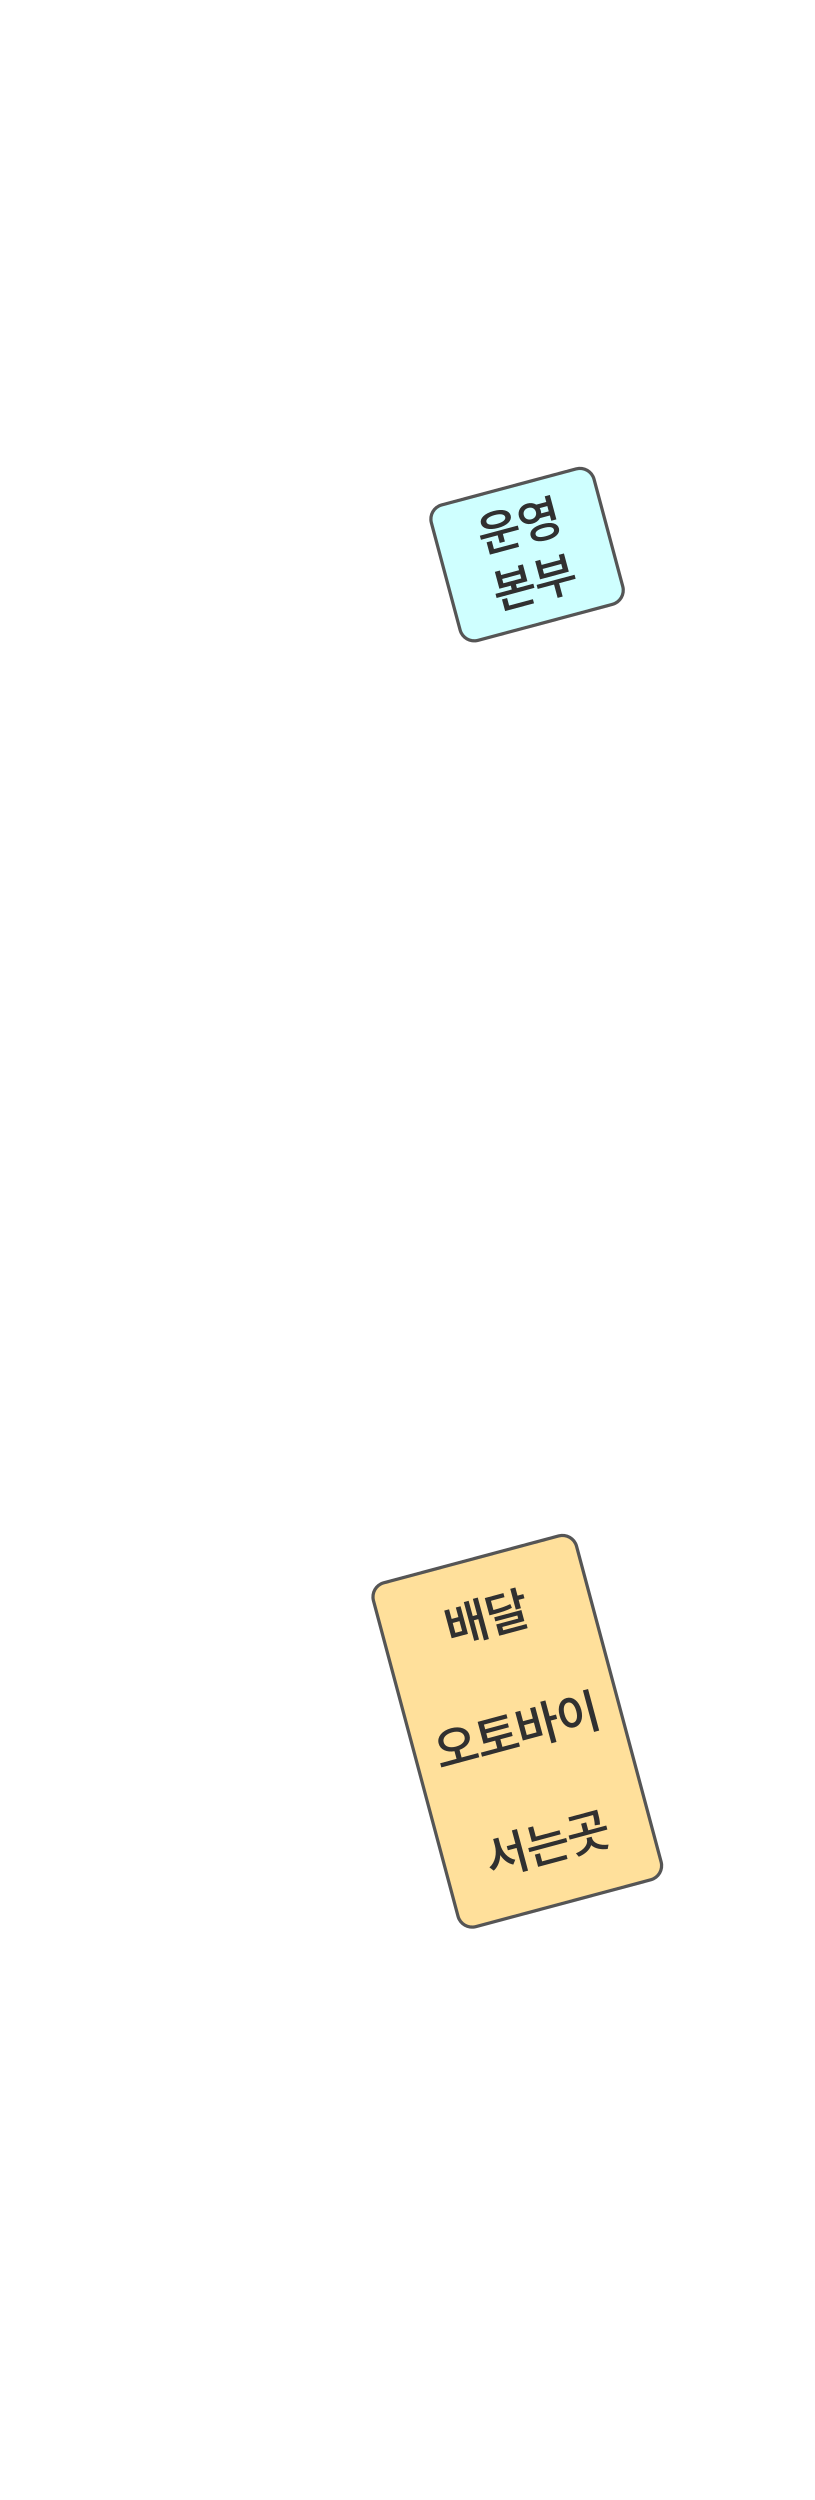
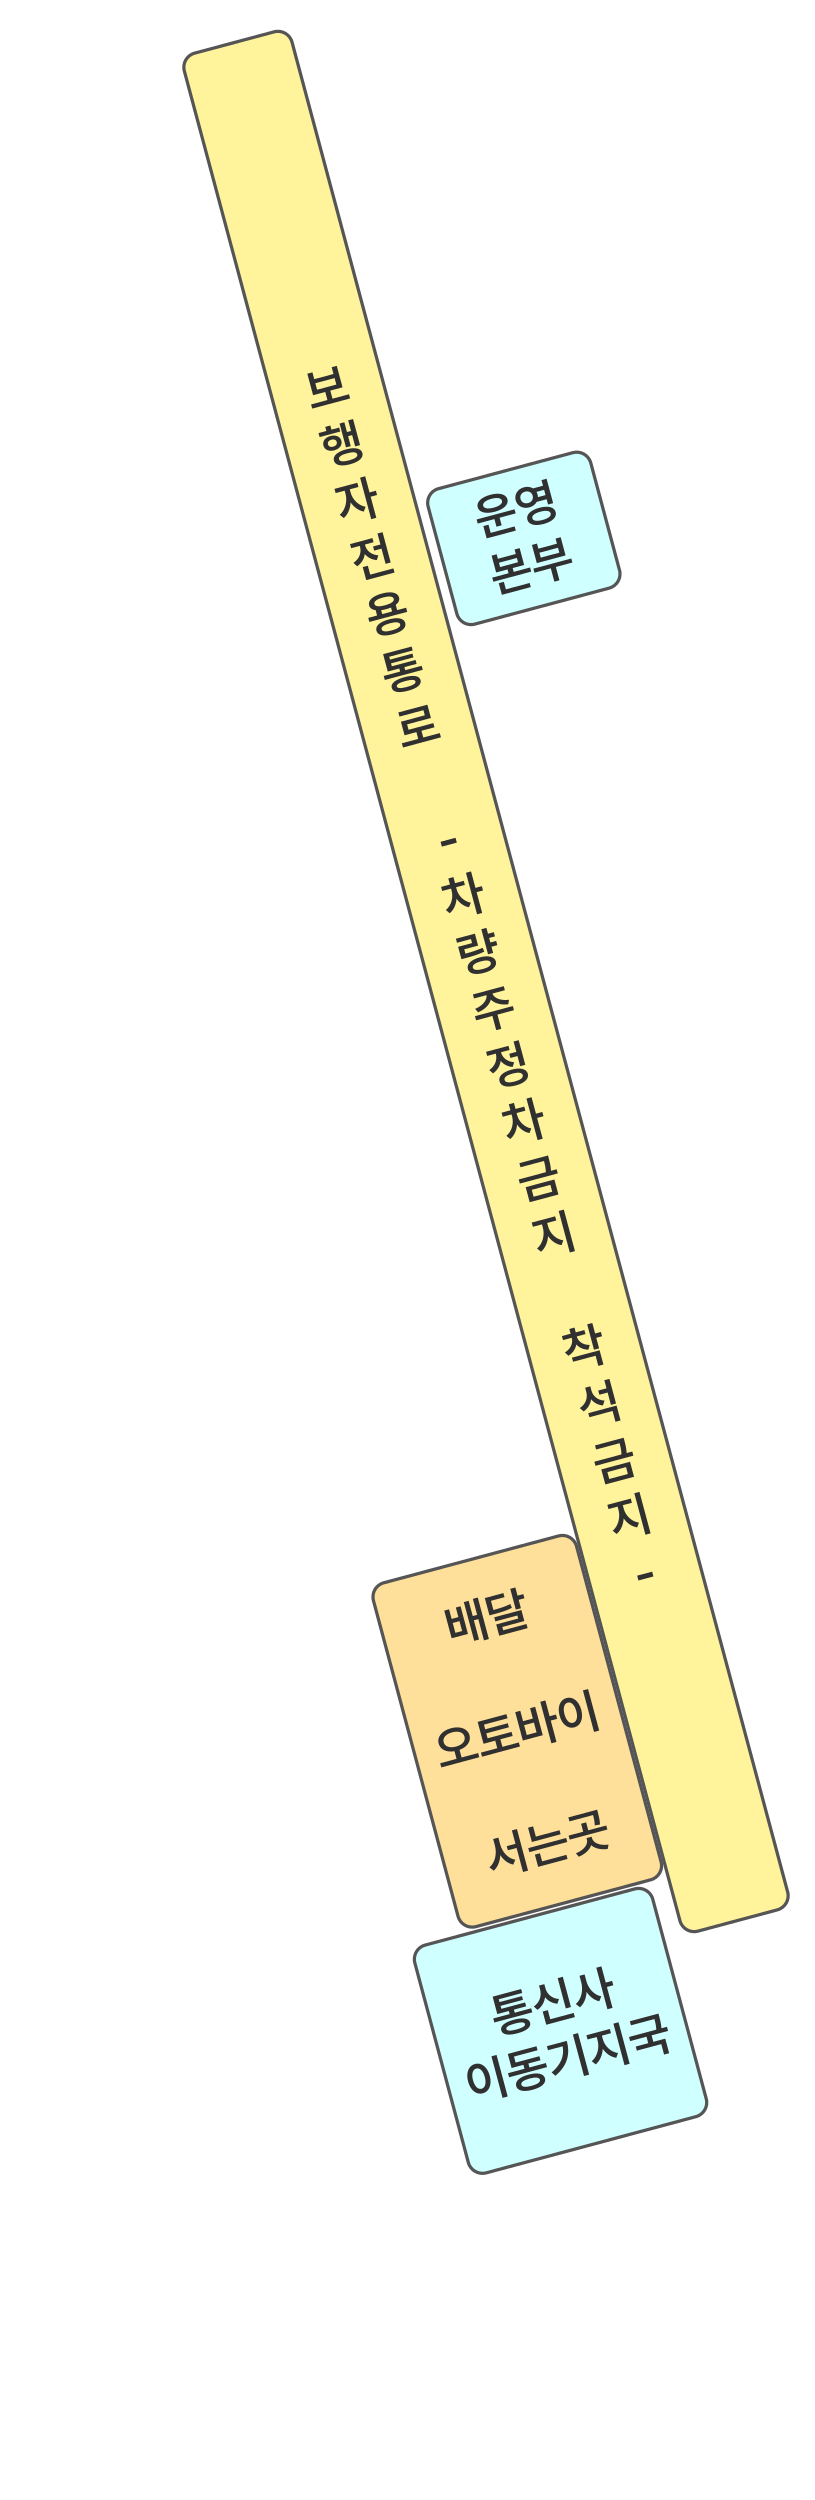
<svg xmlns="http://www.w3.org/2000/svg" width="251" height="770" viewBox="0 0 251 770" fill="none">
+   <rect x="55.612" y="17.53" width="34.339" height="598.831" rx="4.5" transform="rotate(-14.9992 55.6124 17.5299)" fill="#FFED68" fill-opacity="0.65" />
+   <rect x="55.612" y="17.53" width="34.339" height="598.831" rx="4.5" transform="rotate(-14.9992 55.6124 17.5299)" stroke="#555555" />
+   <path d="M107.497 121.432L107.842 122.719L96.155 125.851L95.81 124.563L100.847 123.213L100.18 120.723L96.43 121.728L94.656 115.106L96.226 114.685L96.787 116.779L102.716 115.191L102.155 113.097L103.725 112.676L105.5 119.298L101.736 120.306L102.403 122.796L107.497 121.432ZM97.659 120.034L103.588 118.445L103.053 116.45L97.125 118.038L97.659 120.034ZM108.737 129.058L110.89 137.095L109.39 137.497L108.458 134.016L107.212 134.35L108.031 137.406L106.56 137.8L104.588 130.443L106.06 130.048L106.871 133.076L108.116 132.743L107.237 129.46L108.737 129.058ZM104.467 131.688L104.797 132.919L98.43 134.625L98.1 133.394L100.519 132.746L100.178 131.473L101.735 131.056L102.076 132.329L104.467 131.688ZM101.768 134.292C103.395 133.856 104.776 134.426 105.147 135.752C105.489 137.086 104.578 138.271 102.951 138.707C101.352 139.135 99.957 138.569 99.614 137.235C99.244 135.909 100.169 134.72 101.768 134.292ZM102.071 135.424C101.279 135.636 100.837 136.194 101.015 136.859C101.193 137.524 101.841 137.791 102.647 137.575C103.454 137.359 103.896 136.8 103.718 136.135C103.539 135.47 102.878 135.208 102.071 135.424ZM106.616 138.407C109.347 137.675 111.212 138.07 111.62 139.538C111.993 140.985 110.575 142.26 107.844 142.991C105.114 143.723 103.234 143.332 102.848 141.888C102.453 140.417 103.885 139.139 106.616 138.407ZM106.938 139.61C105.109 140.084 104.217 140.718 104.418 141.468C104.608 142.175 105.697 142.278 107.522 141.789C109.333 141.303 110.225 140.67 110.036 139.963C109.835 139.213 108.746 139.11 106.938 139.61ZM108.016 151.783C108.547 153.764 110.324 155.699 112.598 156.091L112.054 157.571C110.429 157.279 108.993 156.193 107.992 154.747C107.882 156.657 107.166 158.457 105.884 159.558L104.634 158.574C106.414 157.066 107 154.33 106.446 152.204L106.158 151.129L103.37 151.876L103.021 150.574L110.054 148.69L110.402 149.992L107.728 150.708L108.016 151.783ZM112.475 146.691L113.81 151.672L115.777 151.145L116.129 152.461L114.162 152.988L115.903 159.482L114.332 159.903L110.905 147.112L112.475 146.691ZM117.831 163.906L120.333 173.245L118.763 173.666L117.508 168.982L115.244 169.589L114.903 168.315L117.167 167.709L116.26 164.327L117.831 163.906ZM121.17 175.068L121.512 176.341L112.796 178.677L111.723 174.672L113.293 174.252L114.025 176.982L121.17 175.068ZM112.5 168.064C112.913 169.607 114.371 170.915 116.526 171.035L116.071 172.506C114.511 172.401 113.24 171.703 112.355 170.636C112.151 172.139 111.369 173.493 110.002 174.421L108.855 173.363C110.714 172.152 111.352 170.177 110.897 168.479L110.806 168.139L108.146 168.852L107.805 167.578L114.71 165.728L115.051 167.002L112.405 167.711L112.5 168.064ZM125.083 187.18L125.42 188.439L113.761 191.563L113.424 190.304L116.141 189.576L115.705 187.949C114.634 187.803 113.91 187.307 113.686 186.473C113.277 184.944 114.831 183.557 117.647 182.803C120.463 182.049 122.488 182.476 122.912 184.001C123.13 184.845 122.751 185.636 121.888 186.292L122.324 187.919L125.083 187.18ZM119.785 190.783C122.54 190.03 124.416 190.407 124.824 191.875C125.208 193.364 123.769 194.614 121.01 195.353C118.222 196.1 116.337 195.741 115.938 194.255C115.544 192.784 116.994 191.516 119.785 190.783ZM120.104 191.972C118.236 192.472 117.33 193.109 117.537 193.827C117.717 194.552 118.824 194.665 120.691 194.165C122.516 193.676 123.433 193.021 123.254 192.295C123.046 191.578 121.929 191.483 120.104 191.972ZM117.973 184.02C116.077 184.528 115.101 185.244 115.328 186.033C115.522 186.815 116.721 186.933 118.617 186.425C120.499 185.921 121.493 185.215 121.285 184.437C121.072 183.644 119.855 183.516 117.973 184.02ZM117.725 189.151L120.753 188.34L120.427 187.123C119.984 187.31 119.484 187.482 118.94 187.628C118.395 187.774 117.876 187.875 117.399 187.934L117.725 189.151ZM129.874 205.062L130.208 206.307L118.52 209.438L118.187 208.193L123.238 206.84L122.984 205.892L119.433 206.843L117.996 201.481L126.782 199.127L127.109 200.343L119.892 202.277L120.127 203.154L127.032 201.304L127.343 202.464L120.438 204.314L120.681 205.22L127.996 203.26L128.318 204.463L124.555 205.471L124.809 206.419L129.874 205.062ZM124.554 208.58C127.369 207.826 129.169 208.147 129.54 209.474C129.893 210.85 128.488 212 125.672 212.754C122.814 213.52 121.022 213.227 120.654 211.854C120.297 210.524 121.695 209.346 124.554 208.58ZM124.868 209.755C122.944 210.27 122.061 210.825 122.224 211.434C122.391 212.056 123.433 212.095 125.357 211.58C127.253 211.072 128.122 210.521 127.969 209.894C127.792 209.29 126.764 209.247 124.868 209.755ZM135.459 225.794L135.808 227.096L124.121 230.228L123.772 228.926L128.809 227.576L128.252 225.496L124.601 226.474L123.479 222.286L130.837 220.315L130.412 218.73L123.026 220.709L122.685 219.436L131.628 217.04L132.727 221.143L125.383 223.111L125.827 224.766L133.468 222.719L133.813 224.006L129.808 225.079L130.366 227.159L135.459 225.794ZM140.299 258.037L140.697 259.522L136.085 260.758L135.687 259.273L140.299 258.037ZM140.655 273.938C141.163 275.834 142.792 277.611 145.009 278.018L144.45 279.442C142.898 279.168 141.554 278.171 140.621 276.813C140.488 278.578 139.799 280.225 138.511 281.276L137.322 280.29C139.089 278.846 139.637 276.364 139.098 274.355L138.92 273.69L136.189 274.421L135.852 273.162L138.583 272.43L138.082 270.563L139.653 270.142L140.153 272.01L142.842 271.289L143.179 272.549L140.477 273.273L140.655 273.938ZM145.085 268.398L146.442 273.464L148.409 272.937L148.762 274.253L146.795 274.78L148.512 281.189L146.942 281.61L143.514 268.819L145.085 268.398ZM152.1 287.11L152.449 288.412L150.652 288.893L151.024 290.28L152.821 289.798L153.173 291.114L151.376 291.596L151.888 293.506L150.317 293.927L148.247 286.201L149.818 285.78L150.303 287.591L152.1 287.11ZM146.263 287.567L147.249 291.246L142.99 292.387L143.35 293.731C145.518 293.135 146.983 292.659 148.652 291.901L149.16 293.115C147.34 293.966 145.708 294.494 143.171 295.159L142.124 295.439L141.101 291.619L145.388 290.47L145.054 289.225L140.753 290.378L140.419 289.133L146.263 287.567ZM147.778 294.865C150.414 294.174 152.308 294.622 152.728 296.132C153.116 297.635 151.692 298.942 149.06 299.647C146.371 300.368 144.499 299.944 144.097 298.444C143.691 296.93 145.094 295.599 147.778 294.865ZM148.108 296.096C146.325 296.573 145.42 297.271 145.639 298.031C145.83 298.799 146.959 298.936 148.741 298.459C150.51 297.985 151.376 297.313 151.172 296.549C150.967 295.785 149.877 295.622 148.108 296.096ZM157.954 309.863L158.295 311.137L153.216 312.498L154.387 316.87L152.831 317.287L151.659 312.915L146.636 314.261L146.295 312.987L157.954 309.863ZM155.161 303.742L155.495 304.987L151.66 306.014C152.128 307.39 154.172 308.284 156.785 307.932L156.548 309.315C154.288 309.594 152.323 309.052 151.173 307.874C150.766 309.469 149.336 310.921 147.266 311.802L146.342 310.73C148.767 309.732 150.09 307.936 149.835 306.503L145.987 307.535L145.653 306.289L155.161 303.742ZM159.754 320.373L161.79 327.971L160.219 328.392L159.381 325.265L157.202 325.849L156.857 324.561L159.036 323.977L158.183 320.794L159.754 320.373ZM157.547 329.457C160.264 328.729 162.158 329.176 162.571 330.719C162.985 332.261 161.568 333.596 158.851 334.324C156.149 335.048 154.254 334.6 153.855 333.054C153.428 331.516 154.845 330.181 157.547 329.457ZM157.869 330.659C156.087 331.137 155.196 331.831 155.412 332.637C155.624 333.429 156.742 333.585 158.525 333.107C160.308 332.629 161.213 331.932 161.001 331.14C160.785 330.333 159.652 330.182 157.869 330.659ZM154.328 324.177C154.745 325.734 156.199 327.027 158.358 327.162L157.899 328.619C156.348 328.519 155.075 327.814 154.201 326.759C154.001 328.276 153.224 329.652 151.849 330.604L150.695 329.579C152.557 328.322 153.184 326.303 152.733 324.62L152.706 324.521L150.046 325.233L149.705 323.96L156.61 322.11L156.951 323.383L154.305 324.092L154.328 324.177ZM159.289 343.485C159.797 345.381 161.426 347.158 163.643 347.565L163.084 348.989C161.532 348.715 160.188 347.717 159.255 346.36C159.122 348.124 158.433 349.772 157.145 350.823L155.956 349.837C157.723 348.393 158.271 345.911 157.732 343.902L157.554 343.237L154.823 343.968L154.486 342.709L157.217 341.977L156.716 340.11L158.287 339.689L158.787 341.557L161.476 340.836L161.813 342.096L159.111 342.82L159.289 343.485ZM163.719 337.945L165.076 343.011L167.043 342.484L167.396 343.8L165.429 344.327L167.146 350.736L165.576 351.157L162.148 338.366L163.719 337.945ZM168.785 355.89L169.05 356.881C169.316 357.871 169.619 359.003 169.713 360.6L171.454 360.134L171.795 361.408L160.108 364.539L159.766 363.266L168.129 361.025C168.056 359.566 167.802 358.504 167.552 357.57L160.307 359.511L159.97 358.252L168.785 355.89ZM170.75 363.28L171.989 367.907L163.146 370.276L161.906 365.649L170.75 363.28ZM163.778 366.467L164.347 368.589L170.092 367.05L169.523 364.928L163.778 366.467ZM168.818 377.746C169.379 379.841 171.201 381.718 173.498 382.028L172.969 383.504C171.28 383.259 169.816 382.21 168.8 380.739C168.676 382.652 167.953 384.423 166.642 385.533L165.407 384.544C167.18 383.068 167.803 380.354 167.219 378.175L166.931 377.099L164.115 377.854L163.766 376.552L170.982 374.619L171.331 375.92L168.529 376.671L168.818 377.746ZM173.659 372.552L177.086 385.343L175.501 385.768L172.074 372.977L173.659 372.552ZM177.677 411.717C178.052 413.118 179.461 414.242 181.632 414.252L181.233 415.708C179.655 415.676 178.369 415.065 177.497 414.101C177.261 415.484 176.457 416.73 175.079 417.585L173.985 416.559C175.839 415.44 176.516 413.666 176.106 412.138L176.08 412.039L173.406 412.756L173.072 411.511L175.746 410.794L175.352 409.323L176.937 408.898L177.331 410.369L179.991 409.657L180.325 410.902L177.65 411.618L177.677 411.717ZM182.424 407.473L183.292 410.713L185.075 410.236L185.431 411.566L183.648 412.043L184.52 415.298L182.95 415.719L180.853 407.894L182.424 407.473ZM184.676 415.878L185.855 420.278L184.284 420.699L183.443 417.558L176.495 419.419L176.158 418.16L184.676 415.878ZM182.177 428.343C182.617 429.984 184.07 431.278 186.208 431.388L185.696 432.875C184.179 432.758 182.929 432.054 182.061 430.967C181.848 432.465 181.091 433.798 179.761 434.723L178.575 433.691C180.469 432.44 181.055 430.494 180.566 428.668L180.228 427.409L181.813 426.985L182.177 428.343ZM189.908 432.914L191.132 437.484L189.562 437.905L188.671 434.58L181.525 436.494L181.192 435.249L189.908 432.914ZM187.705 424.693L189.741 432.291L188.17 432.712L187.147 428.892L184.6 429.574L184.255 428.287L186.802 427.604L186.134 425.114L187.705 424.693ZM192.077 442.824L192.343 443.814C192.608 444.805 192.912 445.937 193.006 447.534L194.746 447.068L195.087 448.341L183.4 451.473L183.059 450.199L191.421 447.959C191.349 446.499 191.095 445.438 190.844 444.504L183.6 446.445L183.262 445.186L192.077 442.824ZM194.042 450.214L195.282 454.84L186.439 457.21L185.199 452.583L194.042 450.214ZM187.071 453.401L187.64 455.523L193.384 453.984L192.816 451.862L187.071 453.401ZM192.11 464.68C192.671 466.774 194.494 468.652 196.791 468.961L196.261 470.438C194.573 470.192 193.109 469.144 192.093 467.672C191.969 469.586 191.245 471.357 189.935 472.466L188.7 471.478C190.473 470.002 191.095 467.287 190.511 465.108L190.223 464.033L187.407 464.788L187.059 463.486L194.275 461.552L194.624 462.854L191.822 463.605L192.11 464.68ZM196.951 459.486L200.378 472.277L198.794 472.701L195.366 459.91L196.951 459.486ZM200.86 484.064L201.258 485.55L196.645 486.786L196.247 485.3L200.86 484.064Z" fill="#303030" />
+   <rect x="126.612" y="600.246" width="75.86" height="72.629" rx="4.5" transform="rotate(-15 126.612 600.246)" fill="#B5FFFF" fill-opacity="0.65" />
+   <rect x="126.612" y="600.246" width="75.86" height="72.629" rx="4.5" transform="rotate(-15 126.612 600.246)" stroke="#555555" />
+   <path d="M163.606 618.557L163.939 619.802L152.252 622.933L151.919 621.688L156.97 620.335L156.716 619.387L153.164 620.338L151.727 614.976L160.514 612.621L160.84 613.838L153.624 615.772L153.859 616.649L160.764 614.799L161.075 615.959L154.17 617.809L154.413 618.715L161.728 616.755L162.05 617.957L158.286 618.966L158.54 619.914L163.606 618.557ZM158.285 622.075C161.101 621.321 162.901 621.642 163.271 622.968C163.625 624.345 162.22 625.495 159.404 626.249C156.546 627.015 154.753 626.722 154.386 625.349C154.029 624.019 155.427 622.841 158.285 622.075ZM158.6 623.249C156.676 623.765 155.793 624.32 155.956 624.928C156.123 625.551 157.165 625.59 159.089 625.075C160.985 624.567 161.854 624.015 161.701 623.389C161.524 622.784 160.496 622.741 158.6 623.249ZM173.345 608.834L175.848 618.173L174.263 618.598L171.761 609.259L173.345 608.834ZM176.713 619.988L177.054 621.262L168.239 623.624L167.147 619.549L168.732 619.124L169.483 621.926L176.713 619.988ZM167.982 612.364C168.46 614.147 169.958 615.55 172.164 615.687L171.691 617.149C170.097 617.03 168.784 616.29 167.876 615.138C167.67 616.687 166.915 618.087 165.554 619.036L164.4 618.01C166.282 616.717 166.848 614.64 166.355 612.8L166.022 611.555L167.649 611.119L167.982 612.364ZM180.602 610.166C181.198 612.448 182.966 614.461 185.201 614.878L184.576 616.395C183.002 616.066 181.643 614.982 180.662 613.501C180.569 615.391 179.909 617.115 178.642 618.243L177.342 617.242C179.132 615.716 179.651 612.953 179.032 610.587L178.486 608.549L180.056 608.128L180.602 610.166ZM185.227 605.636L186.569 610.644L188.536 610.118L188.896 611.462L186.929 611.989L188.654 618.427L187.084 618.847L183.656 606.056L185.227 605.636ZM152.942 632.921L156.373 645.726L154.788 646.151L151.357 633.346L152.942 632.921ZM146.301 635.702C148.226 635.186 150.097 636.565 150.85 639.32C151.583 642.112 150.648 644.227 148.724 644.743C146.785 645.262 144.918 643.897 144.171 641.11C143.432 638.351 144.363 636.221 146.301 635.702ZM146.68 637.117C145.591 637.408 145.162 638.752 145.685 640.704C146.212 642.671 147.255 643.62 148.345 643.328C149.42 643.04 149.849 641.697 149.322 639.73C148.799 637.777 147.756 636.828 146.68 637.117ZM168.138 635.416L168.476 636.675L156.803 639.803L156.465 638.544L161.531 637.186L161.205 635.97L157.568 636.944L156.408 632.614L165.237 630.249L165.567 631.48L158.309 633.424L158.805 635.278L166.135 633.314L166.468 634.559L162.747 635.556L163.073 636.773L168.138 635.416ZM162.815 638.981C165.574 638.241 167.453 638.633 167.87 640.129C168.253 641.618 166.825 642.911 164.066 643.65C161.279 644.397 159.382 643.995 158.984 642.51C158.582 641.01 160.028 639.727 162.815 638.981ZM163.137 640.183C161.27 640.684 160.371 641.349 160.583 642.081C160.766 642.821 161.873 642.933 163.74 642.433C165.566 641.944 166.482 641.289 166.299 640.549C166.088 639.817 164.963 639.694 163.137 640.183ZM178.029 626.199L181.456 638.99L179.871 639.415L176.444 626.624L178.029 626.199ZM174.572 628.581C175.592 632.388 174.989 636.022 171.072 639.346L169.914 638.307C172.834 635.818 173.81 633.237 173.307 630.255L168.779 631.468L168.446 630.223L174.572 628.581ZM185.667 628.05C186.228 630.144 188.051 632.022 190.348 632.331L189.818 633.808C188.13 633.562 186.666 632.514 185.65 631.042C185.526 632.956 184.802 634.727 183.492 635.836L182.257 634.848C184.03 633.372 184.652 630.657 184.068 628.478L183.78 627.403L180.964 628.158L180.616 626.856L187.832 624.922L188.181 626.224L185.379 626.975L185.667 628.05ZM190.508 622.855L193.936 635.646L192.351 636.071L188.923 623.28L190.508 622.855ZM202.804 620.183L203.065 621.159C203.321 622.114 203.615 623.211 203.729 624.712L205.427 624.257L205.768 625.53L200.689 626.891L201.223 628.886L204.902 627.901L206.104 632.386L204.533 632.807L203.669 629.581L196.142 631.598L195.804 630.338L199.653 629.307L199.118 627.312L194.081 628.662L193.74 627.388L202.144 625.136C202.048 623.759 201.809 622.754 201.571 621.863L194.326 623.804L193.989 622.545L202.804 620.183Z" fill="#303030" />
  <rect x="113.864" y="488.661" width="64.755" height="109.639" rx="4.5" transform="rotate(-15 113.864 488.661)" fill="#FFCF66" fill-opacity="0.65" />
  <rect x="113.864" y="488.661" width="64.755" height="109.639" rx="4.5" transform="rotate(-15 113.864 488.661)" stroke="#555555" />
  <path d="M138.312 495.669L139.104 498.627L141.184 498.069L140.392 495.112L141.849 494.722L144.131 503.24L139.108 504.585L136.826 496.068L138.312 495.669ZM140.253 502.914L142.333 502.357L141.518 499.315L139.438 499.872L140.253 502.914ZM147.152 492.042L150.579 504.833L149.065 505.239L147.31 498.688L145.951 499.052L147.54 504.98L146.054 505.378L142.854 493.436L144.34 493.038L145.603 497.75L146.961 497.386L145.638 492.448L147.152 492.042ZM155.049 490.669L155.386 491.928L151.212 493.047L151.974 495.891C154.298 495.253 155.667 494.788 157.167 494.045L157.662 495.216C156.056 496.071 154.497 496.534 151.781 497.262L150.748 497.539L149.318 492.205L155.049 490.669ZM158.726 488.941L159.401 491.459L161.183 490.982L161.528 492.269L159.746 492.747L160.439 495.336L158.869 495.757L157.155 489.362L158.726 488.941ZM160.587 495.888L161.497 499.284L154.706 501.104L154.979 502.123L162.166 500.197L162.508 501.47L153.763 503.813L152.831 500.332L159.608 498.516L159.354 497.568L152.563 499.388L152.225 498.129L160.587 495.888ZM138.919 532.291C141.664 531.556 144.055 532.386 144.613 534.466C145.126 536.383 143.821 538.106 141.54 538.959L142.169 541.308L147.263 539.943L147.608 541.231L135.921 544.363L135.576 543.075L140.613 541.725L139.984 539.376C137.595 539.774 135.604 538.935 135.104 537.014C134.533 534.938 136.188 533.023 138.919 532.291ZM139.261 533.565C137.389 534.051 136.272 535.26 136.647 536.601C137.004 537.991 138.568 538.452 140.436 537.951C142.332 537.443 143.442 536.266 143.07 534.879C142.71 533.535 141.153 533.043 139.261 533.565ZM157.557 533.424L157.895 534.683L154.117 535.696L154.743 538.03L159.808 536.673L160.145 537.932L148.458 541.064L148.121 539.805L153.158 538.455L152.532 536.12L148.924 537.087L147.116 530.338L155.973 527.964L156.314 529.238L149.056 531.183L149.443 532.626L156.404 530.761L156.738 532.006L149.776 533.871L150.186 535.399L157.557 533.424ZM167.973 523.733L169.277 528.6L171.244 528.074L171.6 529.404L169.633 529.931L171.4 536.524L169.829 536.945L166.402 524.154L167.973 523.733ZM160.245 526.926L161.101 530.124L164.115 529.316L163.258 526.119L164.829 525.698L167.172 534.442L161.031 536.087L158.688 527.343L160.245 526.926ZM162.243 534.383L165.256 533.575L164.445 530.547L161.431 531.355L162.243 534.383ZM181.117 520.211L184.548 533.016L182.964 533.441L179.533 520.636L181.117 520.211ZM174.477 522.991C176.401 522.476 178.272 523.855 179.025 526.61C179.758 529.401 178.824 531.517 176.899 532.033C174.961 532.552 173.094 531.187 172.347 528.4C171.608 525.64 172.538 523.511 174.477 522.991ZM174.856 524.406C173.766 524.698 173.338 526.041 173.861 527.994C174.388 529.961 175.431 530.91 176.52 530.618C177.596 530.33 178.024 528.986 177.497 527.02C176.974 525.067 175.931 524.118 174.856 524.406ZM154.038 568.028C154.675 570.405 156.432 572.436 158.709 572.782L158.098 574.295C156.458 573.976 155.075 572.891 154.083 571.367C153.996 573.278 153.349 575.022 152.078 576.166L150.747 575.158C152.565 573.624 153.065 570.851 152.439 568.456L151.893 566.419L153.492 565.99L154.038 568.028ZM159.214 563.35L162.645 576.155L161.089 576.572L159.106 569.172L156.418 569.892L156.077 568.619L158.765 567.898L157.658 563.767L159.214 563.35ZM172.339 563.715L172.673 564.96L163.815 567.334L162.636 562.933L164.193 562.516L165.038 565.672L172.339 563.715ZM174.387 566.094L174.72 567.339L163.033 570.47L162.699 569.225L174.387 566.094ZM174.46 571.291L174.801 572.564L165.746 574.991L164.737 571.227L166.308 570.806L166.975 573.296L174.46 571.291ZM183.912 557.384L184.17 558.346C184.432 559.323 184.727 560.426 184.803 561.953L183.191 562.218C183.13 560.862 182.905 559.906 182.671 559.036L175.385 560.988L175.055 559.758L183.912 557.384ZM186.734 562.254L187.067 563.5L175.465 566.608L175.131 565.363L179.631 564.158L178.975 561.71L180.531 561.293L181.187 563.741L186.734 562.254ZM182.354 566.173C182.741 567.616 184.65 568.515 187.43 568.134L187.172 569.492C185.016 569.767 183.2 569.328 182.078 568.309C181.608 569.755 180.255 571.042 178.272 571.877L177.384 570.826C179.939 569.777 181.142 568.044 180.77 566.597L180.645 566.13L182.229 565.706L182.354 566.173Z" fill="#303030" />
-   <rect x="131.702" y="156.679" width="51.863" height="43.187" rx="4.5" transform="rotate(-15 131.702 156.679)" fill="#B5FFFF" fill-opacity="0.65" />
-   <rect x="131.702" y="156.679" width="51.863" height="43.187" rx="4.5" transform="rotate(-15 131.702 156.679)" stroke="#555555" />
-   <path d="M159.483 161.868L159.821 163.127L154.883 164.451L155.512 166.799L153.913 167.228L153.284 164.879L148.134 166.259L147.796 165L159.483 161.868ZM159.515 167.137L159.86 168.425L150.89 170.828L149.873 167.036L151.458 166.612L152.129 169.116L159.515 167.137ZM152.007 157.396C154.766 156.657 156.86 157.172 157.292 158.785C157.725 160.398 156.165 161.878 153.406 162.617C150.647 163.356 148.556 162.855 148.124 161.242C147.692 159.629 149.248 158.135 152.007 157.396ZM152.34 158.641C150.586 159.111 149.572 159.914 149.822 160.787C150.035 161.64 151.314 161.828 153.068 161.358C154.837 160.884 155.836 160.085 155.609 159.236C155.374 158.359 154.109 158.167 152.34 158.641ZM162.382 155.086C163.415 154.809 164.409 154.952 165.188 155.426L168.244 154.607L167.778 152.867L169.349 152.446L171.366 159.973L169.795 160.394L169.359 158.767L166.303 159.586C165.865 160.386 165.067 161.001 164.039 161.269C162.119 161.799 160.313 160.888 159.831 159.091C159.346 157.28 160.458 155.601 162.382 155.086ZM162.743 156.43C161.639 156.726 161.043 157.613 161.331 158.689C161.611 159.736 162.579 160.235 163.683 159.939C164.744 159.655 165.333 158.739 165.066 157.688C164.764 156.616 163.804 156.146 162.743 156.43ZM167.108 161.402C169.796 160.682 171.727 161.15 172.147 162.721C172.568 164.292 171.131 165.662 168.443 166.383C165.768 167.099 163.838 166.631 163.431 165.056C162.996 163.49 164.434 162.119 167.108 161.402ZM167.43 162.605C165.647 163.083 164.736 163.812 164.974 164.643C165.176 165.454 166.33 165.63 168.113 165.152C169.924 164.667 170.821 163.941 170.605 163.134C170.381 162.299 169.241 162.12 167.43 162.605ZM166.233 156.496C166.374 156.739 166.488 156.996 166.566 157.286C166.642 157.569 166.672 157.849 166.683 158.119L169.018 157.494L168.582 155.866L166.233 156.496ZM153.974 175.716L154.345 177.103L159.863 175.624L159.492 174.238L161.048 173.821L162.44 179.013L158.902 179.961L159.217 181.136L164.268 179.782L164.61 181.056L152.95 184.18L152.609 182.906L157.632 181.56L157.318 180.386L153.809 181.326L152.417 176.133L153.974 175.716ZM155.028 179.65L160.546 178.171L160.189 176.841L154.671 178.32L155.028 179.65ZM164.135 184.549L164.477 185.823L155.577 188.207L154.614 184.613L156.184 184.193L156.806 186.513L164.135 184.549ZM176.964 177.017L177.297 178.262L172.204 179.627L173.303 183.731L171.747 184.148L170.647 180.044L165.61 181.394L165.276 180.149L176.964 177.017ZM166.39 172.42L166.811 173.99L172.527 172.458L172.106 170.888L173.691 170.463L175.192 176.066L166.335 178.44L164.834 172.837L166.39 172.42ZM167.55 176.749L173.267 175.218L172.861 173.704L167.145 175.235L167.55 176.749Z" fill="#303030" />
+   <rect x="130.702" y="151.679" width="51.863" height="43.187" rx="4.5" transform="rotate(-15 130.702 151.679)" fill="#B5FFFF" fill-opacity="0.65" />
+   <rect x="130.702" y="151.679" width="51.863" height="43.187" rx="4.5" transform="rotate(-15 130.702 151.679)" stroke="#555555" />
+   <path d="M158.483 156.868L158.821 158.127L153.883 159.451L154.512 161.799L152.913 162.228L152.284 159.879L147.134 161.259L146.796 160L158.483 156.868ZM158.515 162.137L158.86 163.425L149.89 165.828L148.873 162.036L150.458 161.612L151.129 164.116L158.515 162.137ZM151.007 152.396C153.766 151.657 155.86 152.172 156.292 153.785C156.725 155.398 155.165 156.878 152.406 157.617C149.647 158.356 147.556 157.855 147.124 156.242C146.692 154.629 148.248 153.135 151.007 152.396ZM151.34 153.641C149.586 154.111 148.572 154.914 148.822 155.787C149.035 156.64 150.314 156.828 152.068 156.358C153.837 155.884 154.836 155.085 154.609 154.236C154.374 153.359 153.109 153.167 151.34 153.641ZM161.382 150.086C162.415 149.809 163.409 149.952 164.188 150.426L167.244 149.607L166.778 147.867L168.349 147.446L170.366 154.973L168.795 155.394L168.359 153.767L165.303 154.586C164.865 155.386 164.067 156.001 163.039 156.269C161.119 156.799 159.313 155.888 158.831 154.091C158.346 152.28 159.458 150.601 161.382 150.086ZM161.743 151.43C160.639 151.726 160.043 152.613 160.331 153.689C160.611 154.736 161.579 155.235 162.683 154.939C163.744 154.655 164.333 153.739 164.066 152.688C163.764 151.616 162.804 151.146 161.743 151.43ZM166.108 156.402C168.796 155.682 170.727 156.15 171.147 157.721C171.568 159.292 170.131 160.662 167.443 161.383C164.768 162.099 162.838 161.631 162.431 160.056C161.996 158.49 163.434 157.119 166.108 156.402ZM166.43 157.605C164.647 158.083 163.736 158.812 163.974 159.643C164.176 160.454 165.33 160.63 167.113 160.152C168.924 159.667 169.821 158.941 169.605 158.134C169.381 157.299 168.241 157.12 166.43 157.605ZM165.233 151.496C165.374 151.739 165.488 151.996 165.566 152.286C165.642 152.569 165.672 152.849 165.683 153.119L168.018 152.494L167.582 150.866L165.233 151.496ZM152.974 170.716L153.345 172.103L158.863 170.624L158.492 169.238L160.048 168.821L161.44 174.013L157.902 174.961L158.217 176.136L163.268 174.782L163.61 176.056L151.95 179.18L151.609 177.906L156.632 176.56L156.318 175.386L152.809 176.326L151.417 171.133L152.974 170.716ZM154.028 174.65L159.546 173.171L159.189 171.841L153.671 173.32L154.028 174.65ZM163.135 179.549L163.477 180.823L154.577 183.207L153.614 179.613L155.184 179.193L155.806 181.513L163.135 179.549ZM175.964 172.017L176.297 173.262L171.204 174.627L172.303 178.731L170.747 179.148L169.647 175.044L164.61 176.394L164.276 175.149L175.964 172.017ZM165.39 167.42L165.811 168.99L171.527 167.458L171.106 165.888L172.691 165.463L174.192 171.066L165.335 173.44L163.834 167.837L165.39 167.42ZM166.55 171.749L172.267 170.218L171.861 168.704L166.145 170.235L166.55 171.749Z" fill="#303030" />
</svg>
